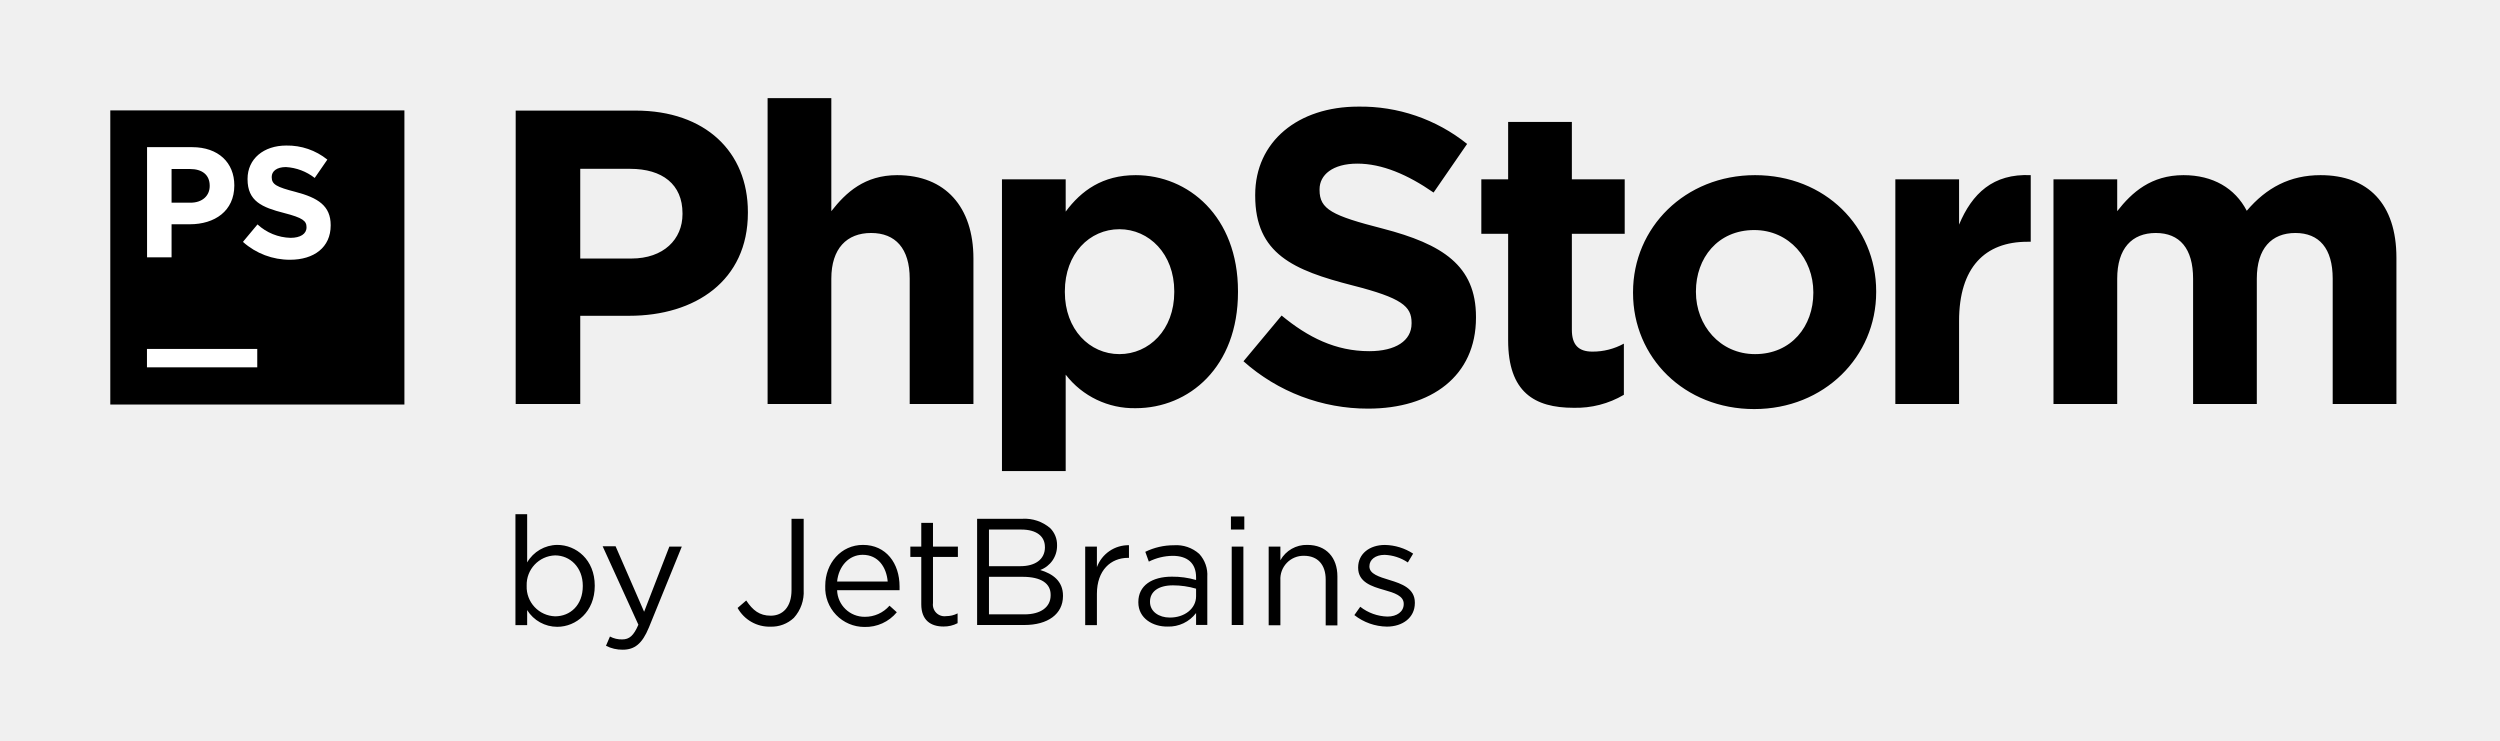
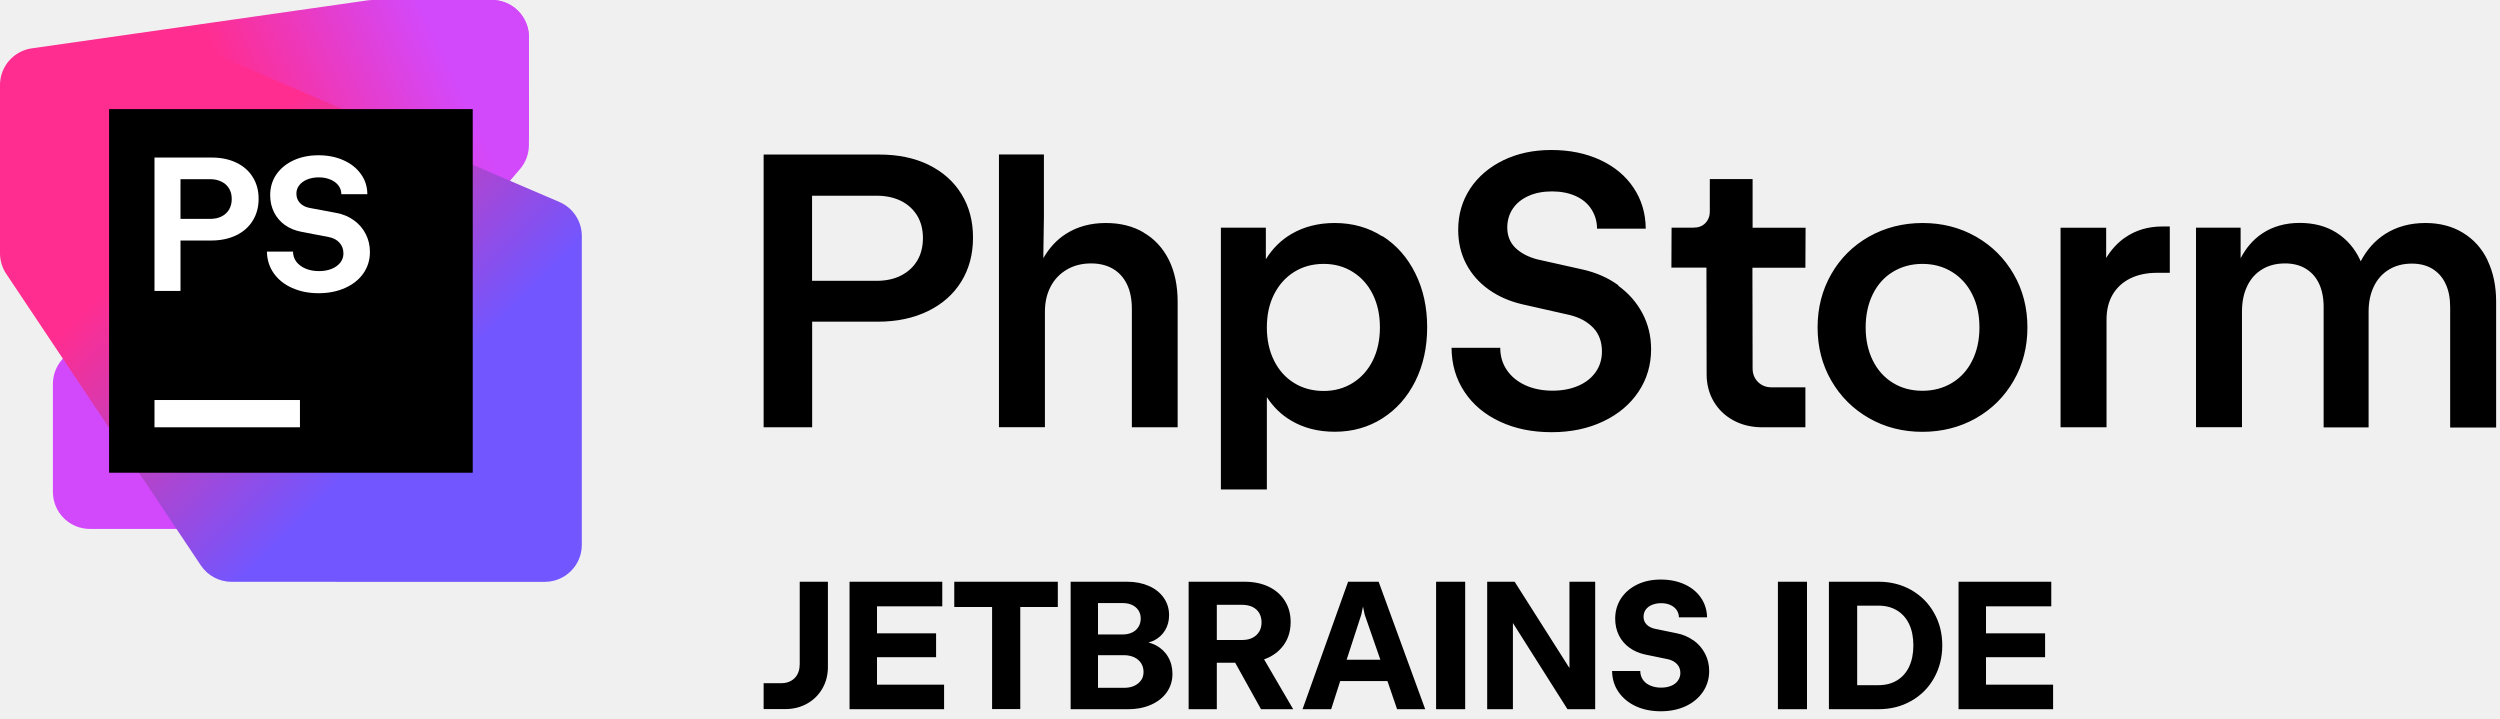
- <svg xmlns="http://www.w3.org/2000/svg" width="510" height="151" fill="none" viewBox="0 0 510 151">
-   <path fill="#000" d="M105.2 22.56h24.45c14.29 0 22.92 8.46 22.92 20.69v.17c0 13.86-10.77 21-24.2 21h-10v18H105.2V22.56zm23.6 30.18c6.58 0 10.43-3.93 10.43-9.06v-.17c0-5.9-4.1-9.07-10.69-9.07h-10.17v18.3h10.43zM156.59 20.02h13v23.06c3-3.85 6.84-7.35 13.42-7.35 9.84 0 15.57 6.5 15.57 17v29.69h-13V56.85c0-6.16-2.91-9.32-7.87-9.32s-8.12 3.16-8.12 9.32v25.57h-13v-62.4zM204.4 36.58h13v6.59c3.17-4.28 7.53-7.44 14.28-7.44 10.69 0 20.87 8.38 20.87 23.69v.17c0 15.3-10 23.68-20.87 23.68a17.603 17.603 0 01-14.28-6.84V96.1h-13V36.58zm35.15 23v-.16c0-7.62-5.13-12.66-11.2-12.66-6.07 0-11.12 5-11.12 12.66v.17c0 7.61 5.05 12.65 11.12 12.65 6.07 0 11.2-4.96 11.2-12.65v-.01zM253.67 73.7l7.78-9.33c5.39 4.45 11 7.27 17.88 7.27 5.38 0 8.63-2.13 8.63-5.64v-.17c0-3.34-2-5.05-12.06-7.61-12-3.08-19.84-6.42-19.84-18.3v-.17c0-10.86 8.73-18 21-18a34.669 34.669 0 0122.23 7.61l-6.84 9.92c-5.3-3.67-10.52-5.9-15.56-5.9-5.04 0-7.7 2.31-7.7 5.22v.17c0 3.93 2.56 5.22 12.91 7.87 12.14 3.16 19 7.52 19 18v.17c0 11.88-9.07 18.55-22 18.55a38.09 38.09 0 01-25.43-9.66zM307.66 69.42V47.7h-5.47V36.58h5.47V24.87h13v11.71h10.78V47.7h-10.78v19.58c0 3 1.29 4.45 4.19 4.45a13.19 13.19 0 006.42-1.63v10.44A19.21 19.21 0 01321 83.19c-7.95 0-13.34-3.17-13.34-13.77zM333.14 59.76v-.17c0-13.17 10.61-23.86 24.89-23.86 14.28 0 24.71 10.52 24.71 23.69v.17c0 13.17-10.6 23.86-24.88 23.86s-24.72-10.52-24.72-23.69zm36.78 0v-.17c0-6.76-4.88-12.66-12.06-12.66-7.44 0-11.89 5.73-11.89 12.49v.17c0 6.75 4.88 12.65 12.06 12.65 7.44 0 11.89-5.73 11.89-12.48zM386.65 36.58h13v9.24c2.65-6.33 6.92-10.44 14.62-10.09v13.59h-.69c-8.63 0-13.93 5.22-13.93 16.17v16.93h-13V36.58zM418.91 36.58h13v6.5c3-3.85 6.93-7.35 13.52-7.35 6 0 10.51 2.65 12.91 7.27 4-4.71 8.81-7.27 15.05-7.27 9.66 0 15.48 5.81 15.48 16.84v29.85h-13V56.85c0-6.16-2.74-9.32-7.61-9.32s-7.87 3.16-7.87 9.32v25.57h-13V56.85c0-6.16-2.73-9.32-7.61-9.32-4.88 0-7.87 3.16-7.87 9.32v25.57h-13V36.58zM22.5 22.52h60v60h-60v-60z" />
-   <path fill="#fff" d="M29.98 71.18h22.5v3.75h-22.5v-3.75zM49.6 49.29l2.93-3.51a10.34 10.34 0 006.74 2.74c2 0 3.26-.8 3.26-2.13v-.06c0-1.26-.78-1.9-4.55-2.87-4.55-1.16-7.48-2.42-7.48-6.9v-.07c0-4.09 3.29-6.8 7.9-6.8a13 13 0 018.38 2.87L64.2 36.3a10.54 10.54 0 00-5.87-2.22c-1.9 0-2.9.87-2.9 2v.07c0 1.48 1 2 4.87 3 4.58 1.2 7.16 2.84 7.16 6.78v.06c0 4.48-3.42 7-8.29 7a14.32 14.32 0 01-9.57-3.61M30 30.02h9.2c5.36 0 8.6 3.18 8.6 7.77v.06c0 5.2-4 7.9-9.08 7.9H35v6.74h-5V30.02zm8.86 11.33c2.47 0 3.92-1.47 3.92-3.4v-.06c0-2.22-1.54-3.41-4-3.41H35v6.87h3.86z" />
-   <path fill="#000" d="M107.54 124.46v3.07h-2.39V104.9h2.39v9.83a7.192 7.192 0 016.14-3.57c3.84 0 7.65 3 7.65 8.31v.06c0 5.24-3.78 8.34-7.65 8.34a7.223 7.223 0 01-6.14-3.41zm11.35-4.9v-.06c0-3.78-2.61-6.2-5.65-6.2a6 6 0 00-5.8 6.17v.06a5.997 5.997 0 005.8 6.2c3.1 0 5.65-2.29 5.65-6.17zM136.55 111.5h2.54l-6.72 16.52c-1.37 3.32-2.92 4.52-5.34 4.52a7.266 7.266 0 01-3.41-.8l.81-1.89a5 5 0 002.51.59c1.43 0 2.33-.75 3.29-3l-7.29-16h2.64l5.82 13.36 5.15-13.3zM150.47 124.02l1.76-1.52c1.34 2 2.7 3.1 5 3.1 2.45 0 4.24-1.77 4.24-5.21v-14.56h2.48v14.51a7.821 7.821 0 01-2 5.7 6.635 6.635 0 01-4.77 1.8 7.428 7.428 0 01-6.71-3.82zM168.35 119.56v-.06c0-4.62 3.25-8.34 7.69-8.34 4.74 0 7.47 3.78 7.47 8.46.016.26.016.52 0 .78h-12.74a5.6 5.6 0 005.64 5.43 6.612 6.612 0 005.05-2.27l1.49 1.34a8.282 8.282 0 01-6.6 3 8 8 0 01-8-8.34zm12.74-.93c-.25-2.91-1.92-5.45-5.11-5.45-2.79 0-4.9 2.32-5.21 5.45h10.32zM187.94 123.28v-9.67h-2.23v-2.11h2.23v-4.84h2.39v4.84h5.08v2.11h-5.08v9.41a2.37 2.37 0 002.7 2.67 5.06 5.06 0 002.32-.56v2a6.06 6.06 0 01-2.88.68c-2.58 0-4.53-1.27-4.53-4.53zM199.33 105.83h9.24a7.998 7.998 0 015.68 1.92 4.801 4.801 0 011.39 3.47v.06a5.247 5.247 0 01-3.44 5c2.57.77 4.65 2.26 4.65 5.24v.06c0 3.72-3.13 5.92-7.87 5.92h-9.65v-21.67zm13.83 5.73c0-2.14-1.7-3.53-4.8-3.53h-6.61v7.47h6.42c2.94 0 5-1.33 5-3.88l-.01-.06zm-4.56 6.11h-6.85v7.66H209c3.28 0 5.33-1.46 5.33-3.88v-.06c.04-2.37-1.94-3.72-5.73-3.72zM221.38 111.5h2.39v4.19a6.852 6.852 0 012.56-3.274 6.851 6.851 0 013.98-1.196v2.58h-.19c-3.5 0-6.35 2.51-6.35 7.34v6.39h-2.39V111.5zM232.22 122.88v-.06c0-3.38 2.79-5.18 6.85-5.18a17.09 17.09 0 014.93.68v-.56c0-2.88-1.77-4.37-4.78-4.37-1.689.019-3.35.423-4.86 1.18l-.72-2a13.218 13.218 0 015.83-1.34 7.002 7.002 0 015.18 1.77 6.317 6.317 0 011.64 4.68v9.8H244v-2.42a7.002 7.002 0 01-5.8 2.76c-2.98.05-5.98-1.65-5.98-4.94zm11.78-1.24v-1.55a16.802 16.802 0 00-4.71-.68c-3 0-4.69 1.3-4.69 3.32v.06c0 2 1.87 3.19 4 3.19 3.01.04 5.4-1.8 5.4-4.34zM251.11 105.36h2.73v2.66h-2.73v-2.66zm.16 6.14h2.38v16h-2.38v-16zM258.81 111.5h2.39v2.79a6.09 6.09 0 015.49-3.13c3.88 0 6.14 2.6 6.14 6.42v10h-2.39v-9.36c0-3-1.61-4.84-4.43-4.84a4.709 4.709 0 00-3.5 1.447 4.722 4.722 0 00-1.31 3.553v9.18h-2.39V111.5zM276.29 125.48l1.2-1.7a9.399 9.399 0 005.55 2c1.93 0 3.32-1 3.32-2.55v-.06c0-1.61-1.89-2.23-4-2.82-2.51-.71-5.3-1.58-5.3-4.53v-.06c0-2.76 2.3-4.59 5.46-4.59 2.048.037 4.044.65 5.76 1.77l-1.08 1.8a9.076 9.076 0 00-4.74-1.55c-1.9 0-3.1 1-3.1 2.32v.06c0 1.52 2 2.11 4.12 2.76 2.48.75 5.15 1.71 5.15 4.59v.1c0 3-2.52 4.81-5.71 4.81a11 11 0 01-6.63-2.35z" />
+ <svg xmlns="http://www.w3.org/2000/svg" width="275" height="79" fill="none" viewBox="0 0 275 79">
+   <defs>
+     <linearGradient id="a" x1="56.379" x2="2.753" y1="-.717" y2="24.146" gradientUnits="userSpaceOnUse">
+       <stop offset=".16" stop-color="#D249FC" />
+       <stop offset=".55" stop-color="#FF2D90" />
+     </linearGradient>
+     <linearGradient id="b" x1="3.982" x2="62.687" y1="4.224" y2="62.93" gradientUnits="userSpaceOnUse">
+       <stop offset=".3" stop-color="#FF2D90" />
+       <stop offset=".7" stop-color="#7256FF" />
+     </linearGradient>
+   </defs>
+   <path fill="#000" fill-rule="evenodd" d="M96.727 17.001c2.063 0 3.865.37 5.427 1.131h-.01c1.562.761 2.764 1.832 3.615 3.214.851 1.382 1.272 2.964 1.272 4.796 0 1.833-.431 3.445-1.292 4.837-.861 1.392-2.083 2.473-3.665 3.244-1.582.771-3.414 1.162-5.517 1.162h-7.22v11.616H84V17.001h12.727Zm2.383 13.308c.771-.391 1.362-.931 1.783-1.642v.01c.42-.701.63-1.552.63-2.493 0-.941-.21-1.762-.63-2.463-.431-.701-1.022-1.242-1.783-1.622-.771-.381-1.672-.571-2.714-.571h-7.069v9.363h7.069c1.041 0 1.953-.19 2.714-.581Zm22.54-5.778c1.573 0 2.954.341 4.136 1.032l.01.02c1.182.681 2.113 1.682 2.764 2.974.651 1.292.981 2.844.981 4.646v13.798h-5.037V33.973c0-1.061-.18-1.963-.54-2.704-.361-.741-.872-1.312-1.543-1.702-.67-.391-1.472-.591-2.403-.591-.991 0-1.882.22-2.653.671-.771.451-1.372 1.071-1.793 1.873-.42.801-.631 1.722-.631 2.764v12.707h-5.056V16.991h4.946v6.789l-.06 4.045v.571c.641-1.121 1.462-2.023 2.504-2.684 1.251-.791 2.703-1.182 4.375-1.182Zm25.174 0c1.953 0 3.705.491 5.237 1.472l.01-.03c1.542.981 2.744 2.343 3.615 4.096.871 1.752 1.302 3.725 1.302 5.928 0 2.203-.431 4.176-1.302 5.928-.871 1.752-2.083 3.114-3.625 4.095-1.542.981-3.284 1.472-5.227 1.472-1.812 0-3.404-.401-4.766-1.202-1.112-.641-2.003-1.522-2.714-2.603V53.84h-5.057V25.041h4.947v3.475c.721-1.162 1.652-2.103 2.824-2.784 1.372-.801 2.954-1.202 4.756-1.202Zm1.993 17.584c.941-.591 1.672-1.412 2.193-2.463.52-1.051.781-2.263.781-3.635 0-1.372-.261-2.583-.781-3.635-.521-1.051-1.252-1.873-2.193-2.463-.941-.591-1.993-.891-3.215-.891-1.221 0-2.313.3-3.254.891-.941.591-1.672 1.412-2.203 2.463-.531 1.051-.791 2.263-.791 3.635 0 1.372.26 2.583.791 3.645.521 1.061 1.262 1.883 2.203 2.463.941.591 2.053.881 3.254.881 1.202 0 2.274-.3 3.215-.891Zm25.324-12.457c1.452.331 2.753.901 3.895 1.732l-.04.03c1.151.831 2.033 1.842 2.673 3.044.631 1.202.952 2.513.952 3.945 0 1.732-.461 3.295-1.382 4.676-.921 1.382-2.213 2.473-3.875 3.264-1.663.791-3.545 1.192-5.688 1.192s-4.045-.391-5.698-1.172c-1.652-.771-2.954-1.863-3.885-3.264-.931-1.402-1.412-3.014-1.422-4.846h5.357c0 .931.241 1.742.731 2.453.481.711 1.162 1.262 2.023 1.662.871.401 1.903.601 2.994.601 1.092 0 2.043-.19 2.864-.551.821-.36 1.452-.871 1.903-1.522.45-.651.67-1.402.67-2.243 0-1.041-.31-1.913-.941-2.583-.631-.671-1.492-1.151-2.593-1.422l-5.227-1.182c-1.412-.33-2.644-.871-3.705-1.632-1.052-.751-1.873-1.682-2.464-2.804-.59-1.121-.881-2.373-.881-3.755 0-1.692.441-3.194 1.312-4.526.871-1.322 2.093-2.363 3.645-3.124 1.562-.751 3.284-1.131 5.297-1.131s3.805.37 5.377 1.101c1.572.731 2.794 1.752 3.665 3.064.871 1.302 1.322 2.804 1.332 4.486h-5.357c0-.791-.211-1.492-.611-2.123-.401-.631-.981-1.121-1.732-1.462-.751-.341-1.633-.511-2.604-.511-.971 0-1.832.16-2.573.491-.741.33-1.322.791-1.733 1.392-.41.601-.62 1.302-.62 2.103 0 .891.3 1.632.881 2.213.59.571 1.392 1.001 2.403 1.272l5.057 1.131Zm13.938-9.963h4.707v5.357h5.827l-.02 4.396h-5.827l.02 11.075c0 .601.2 1.101.59 1.492.391.391.892.591 1.492.591h3.725v4.396h-4.736c-1.171 0-2.233-.25-3.164-.751-.931-.501-1.662-1.202-2.183-2.083-.521-.891-.781-1.893-.781-3.004l-.02-11.726h-3.855l.02-4.396h2.403c.551 0 .981-.16 1.312-.501.32-.331.49-.761.49-1.292v-3.555Zm23.412 4.836c2.153 0 4.115.501 5.868 1.502 1.752 1.001 3.134 2.373 4.145 4.125 1.011 1.742 1.512 3.705 1.512 5.858 0 2.153-.501 4.106-1.512 5.858-1.011 1.752-2.383 3.124-4.145 4.125-1.763 1.001-3.745 1.502-5.898 1.502-2.153 0-4.116-.501-5.868-1.502-1.753-1.001-3.134-2.373-4.146-4.125-1.011-1.742-1.512-3.705-1.512-5.858s.501-4.106 1.502-5.858c1.002-1.752 2.383-3.124 4.146-4.125 1.772-1.001 3.755-1.502 5.908-1.502Zm3.254 17.574c.951-.581 1.692-1.402 2.213-2.463.521-1.061.781-2.253.781-3.625 0-1.372-.26-2.583-.791-3.635-.521-1.051-1.262-1.873-2.213-2.463-.951-.591-2.043-.891-3.264-.891-1.222 0-2.313.3-3.265.881-.951.581-1.682 1.402-2.203 2.463-.52 1.061-.781 2.283-.781 3.645 0 1.362.261 2.563.781 3.625.521 1.051 1.252 1.883 2.203 2.463.942.591 2.043.881 3.265.881 1.221 0 2.323-.3 3.274-.881Zm16.933-13.728c.57-.931 1.271-1.692 2.103-2.263l-.01.01c1.171-.811 2.533-1.212 4.095-1.212h.811v5.097h-1.412c-1.121 0-2.113.21-2.944.621-.841.421-1.482 1.011-1.932 1.782-.451.771-.671 1.682-.671 2.744v11.846h-5.057V25.052h5.017v3.324Zm39.222-2.784c1.182.711 2.093 1.712 2.724 3.014v.03c.631 1.302.951 2.814.951 4.546v13.849h-5.057V33.783c0-.991-.16-1.842-.5-2.553-.331-.721-.811-1.262-1.442-1.652-.631-.391-1.392-.581-2.273-.581-.942 0-1.773.21-2.494.641-.721.431-1.281 1.041-1.672 1.842-.39.801-.591 1.732-.591 2.804v12.727H255.6V33.763c0-.991-.17-1.843-.501-2.553-.34-.721-.821-1.262-1.462-1.652-.641-.391-1.402-.581-2.283-.581-.951 0-1.792.21-2.503.641-.721.43-1.272 1.041-1.653 1.842-.39.801-.58 1.732-.58 2.804v12.727h-5.057V25.041h4.907v3.365c.6-1.142 1.381-2.053 2.363-2.714 1.161-.781 2.573-1.172 4.125-1.172s2.904.35 4.036 1.062c1.131.711 2.012 1.712 2.623 3.014l.06.15c.671-1.272 1.562-2.283 2.704-3.014 1.262-.801 2.733-1.202 4.416-1.202 1.562 0 2.924.35 4.105 1.062ZM87.71 74.19c.17-.31.25-.66.25-1.05h.01v-9.15h3.1v9.37c0 .88-.2 1.67-.61 2.38s-.97 1.26-1.68 1.66c-.71.4-1.52.6-2.41.6H84v-2.85h1.95c.4 0 .75-.08 1.05-.25.31-.17.54-.4.71-.71Zm15.26-1.9h-6.5v3.02h7.38v2.7h-10.4V63.99h10.2v2.71h-7.18v2.97h6.5v2.62Zm6.16-5.52h-4.16v-2.78h11.39v2.78h-4.13V78h-3.1V66.77Zm17.2 3.9c.29.08.56.18.81.31h.01c.57.31 1.02.73 1.34 1.28.32.55.48 1.17.48 1.86 0 .75-.2 1.42-.61 2.01-.41.59-.98 1.05-1.72 1.38-.74.33-1.58.5-2.52.5h-6.35V63.99H124c.89 0 1.69.16 2.39.47.7.31 1.24.75 1.63 1.31.39.56.58 1.2.58 1.91 0 .62-.15 1.17-.44 1.65-.29.48-.7.86-1.21 1.12-.179.095-.386.153-.585.21l-.035.01Zm-2.8-4.33h-2.75v3.45h2.75c.38 0 .72-.08 1.01-.22.3-.14.52-.34.69-.61.17-.27.25-.59.25-.93 0-.34-.09-.64-.25-.89-.17-.26-.4-.45-.69-.59-.29-.14-.63-.21-1.01-.21Zm1.24 9.1c.32-.15.57-.35.75-.62v.02c.18-.27.27-.57.27-.93 0-.36-.09-.68-.27-.96-.18-.28-.44-.5-.76-.65-.33-.15-.7-.23-1.11-.23h-2.87v3.59h2.87c.42 0 .8-.07 1.12-.22Zm16.56-4.67c-.43.67-1.03 1.2-1.81 1.57h-.01c-.14.07-.3.13-.46.19l3.2 5.48h-3.54l-2.84-5.11h-2.02v5.11h-3.1V63.99h6.14c1.01 0 1.9.18 2.67.55.77.37 1.36.89 1.78 1.56.42.67.63 1.43.63 2.32 0 .89-.21 1.68-.64 2.35Zm-3.56-.61c.32-.16.57-.39.74-.68v.01c.17-.29.26-.63.26-1.03s-.09-.74-.26-1.03c-.17-.29-.42-.51-.74-.67-.32-.15-.7-.23-1.13-.23h-2.79v3.87h2.79c.43 0 .81-.08 1.13-.24Zm5.51 7.85 5.01-14.02h3.36l5.12 14.02h-3.09l-1.06-3.09h-5.2l-.99 3.09h-3.15Zm6.46-10.39-1.61 4.95h3.71l-1.72-4.95-.19-.9-.19.9Zm11.43 10.39h-3.2V63.99h3.2v14.02Zm5.44-14.02 6.02 9.48h.01v-9.48h2.83v14.02h-3.05l-6-9.48v9.48h-2.83V63.99h3.02Zm17.78 5.66c.71.13 1.33.4 1.88.79v-.02c.55.4.97.88 1.28 1.47.31.59.46 1.23.46 1.92 0 .85-.23 1.61-.68 2.28-.45.67-1.08 1.2-1.88 1.58-.81.38-1.74.57-2.77.57s-1.95-.19-2.75-.56c-.8-.37-1.43-.9-1.89-1.56-.46-.66-.7-1.44-.71-2.31h3.1c0 .36.1.68.29.96.19.28.46.49.81.64.35.15.75.23 1.18.23.43 0 .8-.07 1.12-.2.32-.13.56-.32.74-.57.18-.25.27-.53.27-.84 0-.39-.12-.71-.36-.97s-.57-.44-.98-.54l-2.52-.52c-.66-.14-1.24-.39-1.74-.75s-.89-.82-1.16-1.36c-.27-.55-.41-1.16-.41-1.83 0-.84.22-1.58.64-2.23.43-.65 1.02-1.16 1.78-1.53.76-.37 1.62-.55 2.6-.55s1.86.18 2.62.53c.76.35 1.36.84 1.79 1.47.43.62.66 1.35.68 2.16h-3.1c0-.3-.09-.57-.25-.81-.17-.24-.4-.42-.69-.55-.29-.14-.64-.2-1.02-.2s-.72.07-1.01.19c-.29.12-.52.3-.68.52-.16.23-.24.49-.24.79 0 .34.11.61.33.84.22.23.52.38.89.47l2.38.49Zm14.38 8.36h-3.2V63.99h3.2v14.02Zm7.88-14.02c1.33 0 2.53.31 3.59.91 1.06.61 1.9 1.44 2.5 2.51.61 1.06.91 2.27.91 3.59 0 1.32-.31 2.52-.91 3.59-.6 1.07-1.43 1.9-2.5 2.51-1.07.61-2.26.91-3.59.91h-5.47V63.99h5.47Zm2.01 10.86c.58-.35 1.03-.85 1.34-1.5v-.01c.31-.65.47-1.44.47-2.35 0-.91-.16-1.7-.47-2.35-.31-.65-.76-1.15-1.34-1.5-.58-.35-1.26-.52-2.05-.52h-2.32v8.75h2.32c.79 0 1.47-.17 2.05-.52Zm9.8-2.56v3.02h7.38v2.7h-10.4V63.99h10.2v2.71h-7.18v2.97h6.5v2.62h-6.5Z" clip-rule="evenodd" />
+   <path fill="#D249FC" d="m58.182 15.948-.002-11.875C58.18 1.823 56.356 0 54.108 0H42.601c-1.189 0-2.318.52-3.092 1.422L6.799 39.583c-.632.738-.98 1.679-.98 2.651v11.876c0 2.249 1.823 4.073 4.073 4.073H21.399c1.189 0 2.319-.52 3.092-1.422L57.201 18.599c.633-.738.98-1.679.98-2.651h.001Z" />
+   <path fill="url(#a)" d="M58.182 14.519V4.073C58.182 1.823 56.358 0 54.109 0H41.016c-.193 0-.385.014-.576.041L3.497 5.318C1.491 5.605 0 7.323 0 9.35V25.023c0 2.25 1.824 4.073 4.074 4.073l18.539-.005c.438 0 .872-.07 1.287-.209l31.498-10.499c1.663-.554 2.785-2.111 2.785-3.864v.001Z" />
+   <path fill="url(#b)" d="M64 59.929V25.961c0-1.629-.971-3.102-2.468-3.743L24.041 6.15c-.507-.217-1.053-.329-1.605-.329H4.073C1.823 5.82 0 7.644 0 9.893V27.859c0 .805.239 1.591.685 2.261L22.089 62.189c.755 1.132 2.026 1.812 3.387 1.812l34.451.002c2.249 0 4.073-1.823 4.073-4.073Z" />
+   <path fill="#000" d="M52 12H12v40h40V12Z" />
+   <path fill="#fff" fill-rule="evenodd" d="M23.292 17.33h-6.297v14.671h2.861v-5.544h3.353c1.048 0 1.966-.189 2.756-.566.797-.384 1.408-.922 1.834-1.614.433-.692.649-1.509.649-2.41 0-.901-.213-1.694-.639-2.378-.419-.685-1.02-1.215-1.803-1.593-.783-.377-1.688-.566-2.714-.566Zm1.068 6.487c-.356.175-.775.262-1.257.262h-3.249v-4.37h3.249c.482 0 .901.09 1.257.272.363.174.642.425.838.754.196.321.294.712.294 1.153 0 .44-.098.828-.294 1.163-.195.329-.475.583-.838.765Z" clip-rule="evenodd" />
+   <path fill="#fff" d="M32.142 31.676c.859.384 1.827.577 2.903.577 1.082 0 2.053-.192 2.912-.576.86-.384 1.53-.918 2.012-1.603.482-.692.723-1.478.723-2.358 0-.712-.154-1.369-.461-1.97-.307-.608-.744-1.115-1.31-1.52-.558-.405-1.205-.674-1.938-.807l-2.913-.545c-.461-.09-.821-.273-1.079-.545-.259-.279-.388-.622-.388-1.027 0-.35.105-.656.314-.922.209-.273.503-.486.88-.639.377-.153.793-.231 1.268-.231.475 0 .901.08 1.278.241.377.153.671.371.88.65.217.279.325.601.325.964h2.861c-.007-.838-.244-1.578-.712-2.221-.461-.65-1.1-1.157-1.918-1.52-.811-.363-1.732-.545-2.746-.545-1.013 0-1.925.185-2.735.555-.804.371-1.436.887-1.897 1.551-.454.664-.681 1.421-.681 2.274 0 .692.14 1.32.419 1.886.28.559.677 1.027 1.195 1.404.524.37 1.138.622 1.844.754l3.007.577c.496.098.884.308 1.163.629.286.314.429.706.429 1.174 0 .377-.115.712-.346 1.006-.23.294-.552.524-.964.692-.405.161-.866.241-1.383.241-.544 0-1.034-.09-1.467-.272-.427-.182-.765-.433-1.017-.754-.244-.328-.367-.702-.367-1.121h-2.872c.014.895.266 1.691.754 2.389.489.692 1.163 1.23 2.023 1.614Z" />
+   <path fill="#fff" d="M16.994 44.002h16v3h-16v-3Z" />
</svg>
